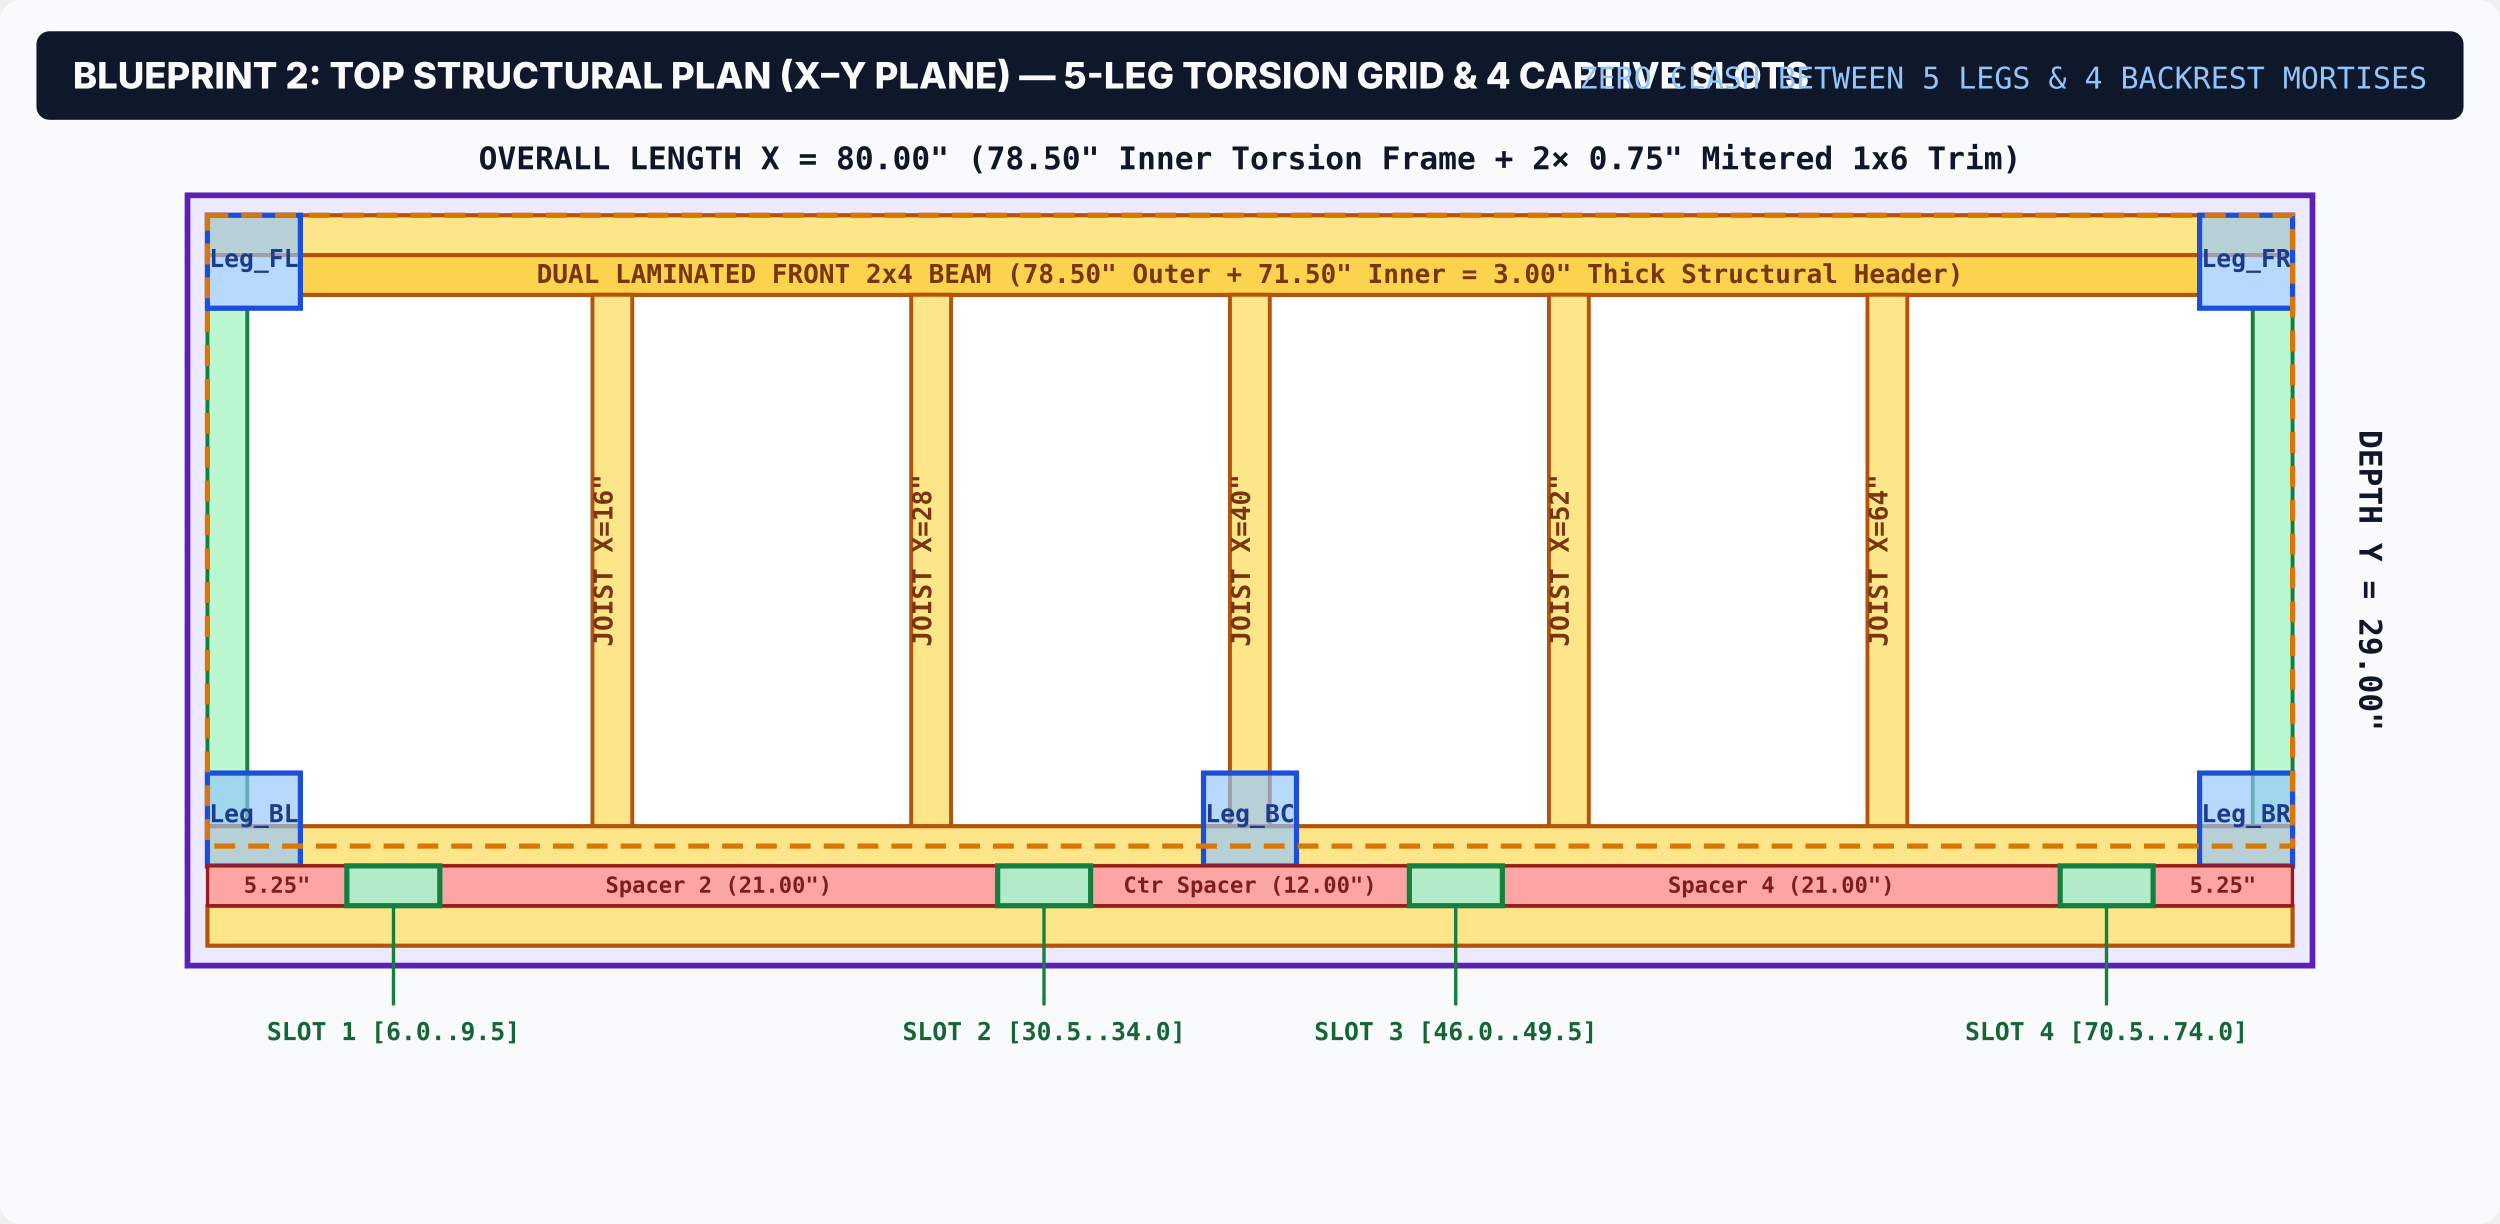
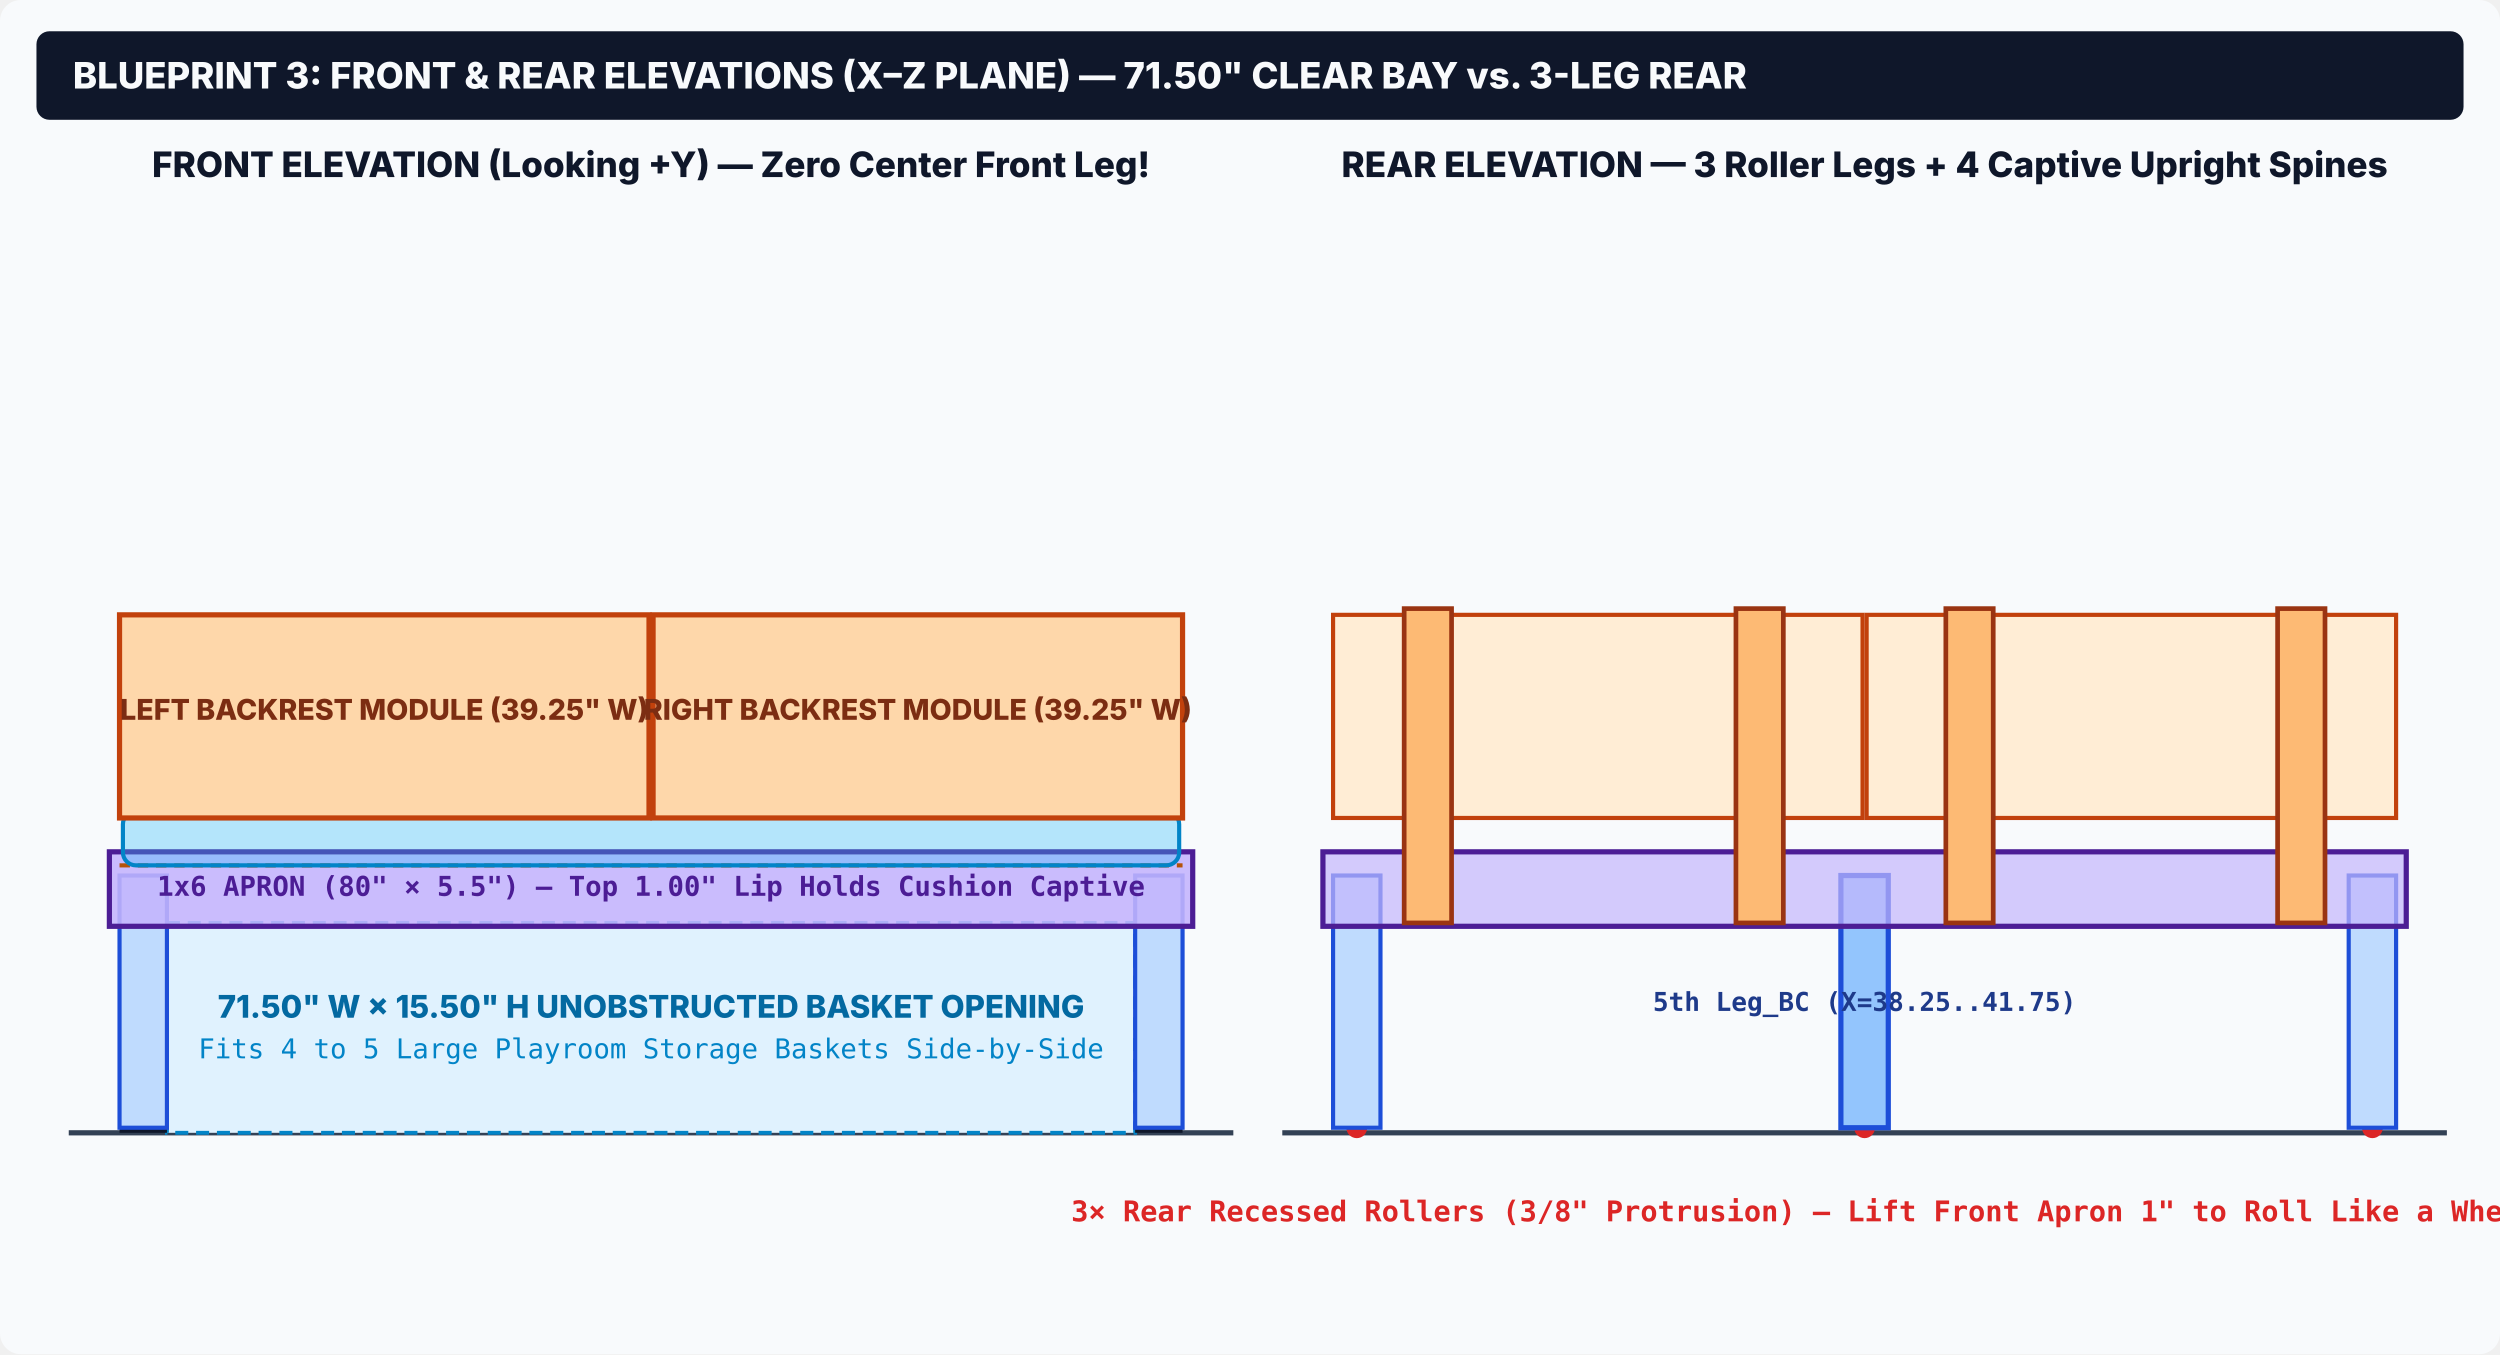
- <svg xmlns="http://www.w3.org/2000/svg" viewBox="0 0 960 470" class="blueprint-svg">
-   <rect width="960" height="470" fill="#f8fafc" rx="8" />
+ <svg xmlns="http://www.w3.org/2000/svg" viewBox="0 0 960 520" class="blueprint-svg">
+   <rect width="960" height="520" fill="#f8fafc" rx="8" />
  <rect x="14" y="12" width="932" height="34" fill="#0f172a" rx="5" />
  <text x="28" y="34" font-family="Inter, sans-serif" font-size="14" font-weight="800" fill="#f8fafc">
-     BLUEPRINT 2: TOP STRUCTURAL PLAN (X–Y PLANE) — 5-LEG TORSION GRID &amp; 4 CAPTIVE SLOTS
+     BLUEPRINT 3: FRONT &amp; REAR ELEVATIONS (X–Z PLANE) — 71.50" CLEAR BAY vs. 3-LEG REAR
  </text>
-   <text x="932" y="34" text-anchor="end" font-family="JetBrains Mono, monospace" font-size="11.5" fill="#93c5fd">
-     ZERO CLASH BETWEEN 5 LEGS &amp; 4 BACKREST MORTISES
+   <text x="250.0" y="68" text-anchor="middle" font-family="Inter, sans-serif" font-size="13.5" font-weight="800" fill="#0f172a">
+     FRONT ELEVATION (Looking +Y) — Zero Center Front Leg!
  </text>
-   <rect x="72.0" y="75.0" width="816.0" height="295.8" fill="#ede9fe" stroke="#5b21b6" stroke-width="2.2" />
-   <rect x="79.65" y="82.65" width="800.7" height="280.5" fill="#ffffff" stroke="#64748b" stroke-width="1" />
-   <rect x="79.65" y="82.65" width="800.7" height="15.3" fill="#fde68a" stroke="#b45309" stroke-width="1.6" />
-   <rect x="115.35" y="97.95" width="729.3" height="15.3" fill="#fcd34d" stroke="#b45309" stroke-width="1.6" />
-   <text x="480.0" y="108.66" text-anchor="middle" font-family="JetBrains Mono, monospace" font-size="10" font-weight="700" fill="#78350f">
-     DUAL LAMINATED FRONT 2x4 BEAM (78.50" Outer + 71.50" Inner = 3.00" Thick Structural Header)
+   <line x1="26.4" y1="435.0" x2="473.6" y2="435.0" stroke="#334155" stroke-width="2" />
+   <rect x="64.1" y="354.4" width="371.8" height="80.6" fill="#e0f2fe" stroke="#0284c7" stroke-width="1.5" stroke-dasharray="5,3" />
+   <text x="250.0" y="390.8" text-anchor="middle" font-family="Inter, sans-serif" font-size="12" font-weight="800" fill="#0369a1">
+     71.50" W × 15.50" H UNOBSTRUCTED BASKET OPENING
  </text>
-   <rect x="79.65" y="118.35" width="15.3" height="198.9" fill="#bbf7d0" stroke="#15803d" stroke-width="1.5" />
-   <rect x="865.05" y="118.35" width="15.3" height="198.9" fill="#bbf7d0" stroke="#15803d" stroke-width="1.5" />
-   <rect x="79.65" y="317.25" width="800.7" height="15.3" fill="#fde68a" stroke="#b45309" stroke-width="1.6" />
-   <rect x="79.65" y="347.85" width="800.7" height="15.3" fill="#fde68a" stroke="#b45309" stroke-width="1.6" />
-   <rect x="227.5" y="113.2" width="15.3" height="204.0" fill="#fde68a" stroke="#b45309" stroke-width="1.5" />
-   <text x="235.2" y="215.2" text-anchor="middle" transform="rotate(-90 235.2 215.2)" font-family="JetBrains Mono, monospace" font-size="10" font-weight="700" fill="#78350f">JOIST X=16"</text>
-   <rect x="349.9" y="113.2" width="15.3" height="204.0" fill="#fde68a" stroke="#b45309" stroke-width="1.5" />
-   <text x="357.6" y="215.2" text-anchor="middle" transform="rotate(-90 357.6 215.2)" font-family="JetBrains Mono, monospace" font-size="10" font-weight="700" fill="#78350f">JOIST X=28"</text>
-   <rect x="472.3" y="113.2" width="15.3" height="204.0" fill="#fde68a" stroke="#b45309" stroke-width="1.5" />
-   <text x="480.0" y="215.2" text-anchor="middle" transform="rotate(-90 480.0 215.2)" font-family="JetBrains Mono, monospace" font-size="10" font-weight="700" fill="#78350f">JOIST X=40"</text>
-   <rect x="594.8" y="113.2" width="15.3" height="204.0" fill="#fde68a" stroke="#b45309" stroke-width="1.5" />
-   <text x="602.4" y="215.2" text-anchor="middle" transform="rotate(-90 602.4 215.2)" font-family="JetBrains Mono, monospace" font-size="10" font-weight="700" fill="#78350f">JOIST X=52"</text>
-   <rect x="717.1" y="113.2" width="15.3" height="204.0" fill="#fde68a" stroke="#b45309" stroke-width="1.5" />
-   <text x="724.8" y="215.2" text-anchor="middle" transform="rotate(-90 724.8 215.2)" font-family="JetBrains Mono, monospace" font-size="10" font-weight="700" fill="#78350f">JOIST X=64"</text>
-   <rect x="79.65" y="82.65" width="35.7" height="35.7" fill="#93c5fd" fill-opacity="0.65" stroke="#1d4ed8" stroke-width="2" />
-   <text x="97.5" y="102.54" text-anchor="middle" font-family="JetBrains Mono, monospace" font-size="9.5" font-weight="800" fill="#1e3a8a">Leg_FL</text>
-   <rect x="844.65" y="82.65" width="35.7" height="35.7" fill="#93c5fd" fill-opacity="0.65" stroke="#1d4ed8" stroke-width="2" />
-   <text x="862.5" y="102.54" text-anchor="middle" font-family="JetBrains Mono, monospace" font-size="9.5" font-weight="800" fill="#1e3a8a">Leg_FR</text>
-   <rect x="79.65" y="296.85" width="35.7" height="35.7" fill="#93c5fd" fill-opacity="0.65" stroke="#1d4ed8" stroke-width="2" />
-   <text x="97.5" y="315.72" text-anchor="middle" font-family="JetBrains Mono, monospace" font-size="9.5" font-weight="800" fill="#1e3a8a">Leg_BL</text>
-   <rect x="462.15" y="296.85" width="35.7" height="35.7" fill="#93c5fd" fill-opacity="0.65" stroke="#1d4ed8" stroke-width="2" />
-   <text x="480.0" y="315.72" text-anchor="middle" font-family="JetBrains Mono, monospace" font-size="9.5" font-weight="800" fill="#1e3a8a">Leg_BC</text>
-   <rect x="844.65" y="296.85" width="35.7" height="35.7" fill="#93c5fd" fill-opacity="0.65" stroke="#1d4ed8" stroke-width="2" />
-   <text x="862.5" y="315.72" text-anchor="middle" font-family="JetBrains Mono, monospace" font-size="9.5" font-weight="800" fill="#1e3a8a">Leg_BR</text>
-   <rect x="79.7" y="332.5" width="53.5" height="15.3" fill="#fca5a5" stroke="#991b1b" stroke-width="1.3" />
-   <text x="106.4" y="342.8" text-anchor="middle" font-family="JetBrains Mono, monospace" font-size="8.5" font-weight="700" fill="#7f1d1d">5.25"</text>
-   <rect x="168.9" y="332.5" width="214.2" height="15.3" fill="#fca5a5" stroke="#991b1b" stroke-width="1.3" />
-   <text x="276.0" y="342.8" text-anchor="middle" font-family="JetBrains Mono, monospace" font-size="8.5" font-weight="700" fill="#7f1d1d">Spacer 2 (21.00")</text>
-   <rect x="418.8" y="332.5" width="122.4" height="15.3" fill="#fca5a5" stroke="#991b1b" stroke-width="1.3" />
-   <text x="480.0" y="342.8" text-anchor="middle" font-family="JetBrains Mono, monospace" font-size="8.5" font-weight="700" fill="#7f1d1d">Ctr Spacer (12.00")</text>
-   <rect x="576.9" y="332.5" width="214.2" height="15.3" fill="#fca5a5" stroke="#991b1b" stroke-width="1.3" />
-   <text x="684.0" y="342.8" text-anchor="middle" font-family="JetBrains Mono, monospace" font-size="8.5" font-weight="700" fill="#7f1d1d">Spacer 4 (21.00")</text>
-   <rect x="826.8" y="332.5" width="53.5" height="15.3" fill="#fca5a5" stroke="#991b1b" stroke-width="1.3" />
-   <text x="853.6" y="342.8" text-anchor="middle" font-family="JetBrains Mono, monospace" font-size="8.5" font-weight="700" fill="#7f1d1d">5.25"</text>
-   <rect x="133.2" y="332.5" width="35.7" height="15.3" fill="#22c55e" fill-opacity="0.35" stroke="#15803d" stroke-width="2" />
-   <line x1="151.1" y1="347.8" x2="151.1" y2="386.1" stroke="#15803d" stroke-width="1.3" />
-   <text x="151.1" y="399.4" text-anchor="middle" font-family="JetBrains Mono, monospace" font-size="9.5" font-weight="800" fill="#166534">SLOT 1 [6.0..9.5]</text>
-   <rect x="383.1" y="332.5" width="35.7" height="15.3" fill="#22c55e" fill-opacity="0.35" stroke="#15803d" stroke-width="2" />
-   <line x1="400.9" y1="347.8" x2="400.9" y2="386.1" stroke="#15803d" stroke-width="1.3" />
-   <text x="400.9" y="399.4" text-anchor="middle" font-family="JetBrains Mono, monospace" font-size="9.5" font-weight="800" fill="#166534">SLOT 2 [30.5..34.0]</text>
-   <rect x="541.2" y="332.5" width="35.7" height="15.3" fill="#22c55e" fill-opacity="0.35" stroke="#15803d" stroke-width="2" />
-   <line x1="559.0" y1="347.8" x2="559.0" y2="386.1" stroke="#15803d" stroke-width="1.3" />
-   <text x="559.0" y="399.4" text-anchor="middle" font-family="JetBrains Mono, monospace" font-size="9.5" font-weight="800" fill="#166534">SLOT 3 [46.0..49.5]</text>
-   <rect x="791.1" y="332.5" width="35.7" height="15.3" fill="#22c55e" fill-opacity="0.35" stroke="#15803d" stroke-width="2" />
-   <line x1="808.9" y1="347.8" x2="808.9" y2="386.1" stroke="#15803d" stroke-width="1.3" />
-   <text x="808.9" y="399.4" text-anchor="middle" font-family="JetBrains Mono, monospace" font-size="9.5" font-weight="800" fill="#166534">SLOT 4 [70.5..74.0]</text>
-   <rect x="79.65" y="82.65" width="800.7" height="242.25" fill="none" stroke="#d97706" stroke-width="2" stroke-dasharray="8,5" />
-   <text x="480.0" y="65.0" text-anchor="middle" font-family="JetBrains Mono, monospace" font-size="12" font-weight="800" fill="#0f172a">
-     OVERALL LENGTH X = 80.00" (78.50" Inner Torsion Frame + 2× 0.75" Mitered 1x6 Trim)
+   <text x="250.0" y="406.4" text-anchor="middle" font-family="JetBrains Mono, monospace" font-size="10.5" fill="#0284c7">
+     Fits 4 to 5 Large Playroom Storage Baskets Side-by-Side
  </text>
-   <text x="906.0" y="222.9" text-anchor="middle" transform="rotate(90 906.0 222.9)" font-family="JetBrains Mono, monospace" font-size="12" font-weight="800" fill="#0f172a">
-     DEPTH Y = 29.00"
+   <rect x="45.9" y="433.05" width="18.2" height="1.95" fill="#0f172a" />
+   <rect x="45.9" y="336.2" width="18.2" height="96.85" fill="#bfdbfe" stroke="#1d4ed8" stroke-width="1.6" />
+   <rect x="435.9" y="433.05" width="18.2" height="1.95" fill="#0f172a" />
+   <rect x="435.9" y="336.2" width="18.2" height="96.85" fill="#bfdbfe" stroke="#1d4ed8" stroke-width="1.6" />
+   <rect x="42.0" y="327.1" width="416.0" height="28.6" fill="#c4b5fd" fill-opacity="0.88" stroke="#4c1d95" stroke-width="2" />
+   <line x1="45.9" y1="332.3" x2="454.1" y2="332.3" stroke="#b45309" stroke-width="1.6" stroke-dasharray="4,3" />
+   <text x="250.0" y="344.0" text-anchor="middle" font-family="JetBrains Mono, monospace" font-size="10.5" font-weight="700" fill="#4c1d95">
+     1x6 APRON (80" × 5.5") — Top 1.00" Lip Holds Cushion Captive
+   </text>
+   <rect x="47.2" y="311.5" width="405.6" height="20.8" rx="5" fill="#38bdf8" fill-opacity="0.35" stroke="#0284c7" stroke-width="1.6" />
+   <rect x="45.9" y="236.1" width="203.32" height="78.0" fill="#fed7aa" stroke="#c2410c" stroke-width="2" />
+   <text x="147.56" y="276.4" text-anchor="middle" font-family="Inter, sans-serif" font-size="11" font-weight="800" fill="#7c2d12">
+     LEFT BACKREST MODULE (39.25" W)
+   </text>
+   <rect x="250.78" y="236.1" width="203.32" height="78.0" fill="#fed7aa" stroke="#c2410c" stroke-width="2" />
+   <text x="352.44" y="276.4" text-anchor="middle" font-family="Inter, sans-serif" font-size="11" font-weight="800" fill="#7c2d12">
+     RIGHT BACKREST MODULE (39.25" W)
+   </text>
+   <text x="716.0" y="68" text-anchor="middle" font-family="Inter, sans-serif" font-size="13.5" font-weight="800" fill="#0f172a">
+     REAR ELEVATION — 3 Roller Legs + 4 Captive Upright Spines
+   </text>
+   <line x1="492.4" y1="435.0" x2="939.6" y2="435.0" stroke="#334155" stroke-width="2" />
+   <circle cx="521.0" cy="433.05" r="4" fill="#dc2626" />
+   <rect x="511.9" y="336.2" width="18.2" height="96.85" fill="#bfdbfe" stroke="#1d4ed8" stroke-width="1.6" />
+   <circle cx="716.0" cy="433.05" r="4" fill="#dc2626" />
+   <rect x="706.9" y="336.2" width="18.2" height="96.85" fill="#93c5fd" stroke="#1d4ed8" stroke-width="2" />
+   <text x="716.0" y="388.2" text-anchor="middle" font-family="JetBrains Mono, monospace" font-size="10" font-weight="800" fill="#1e3a8a">5th Leg_BC (X=38.25..41.75)</text>
+   <circle cx="911.0" cy="433.05" r="4" fill="#dc2626" />
+   <rect x="901.9" y="336.2" width="18.2" height="96.85" fill="#bfdbfe" stroke="#1d4ed8" stroke-width="1.6" />
+   <rect x="508.0" y="327.1" width="416.0" height="28.6" fill="#c4b5fd" fill-opacity="0.7" stroke="#4c1d95" stroke-width="2" />
+   <rect x="511.9" y="236.1" width="203.32" height="78.0" fill="#ffedd5" stroke="#c2410c" stroke-width="1.6" />
+   <rect x="716.78" y="236.1" width="203.32" height="78.0" fill="#ffedd5" stroke="#c2410c" stroke-width="1.6" />
+   <rect x="539.2" y="233.708" width="18.2" height="120.692" fill="#fdba74" stroke="#9a3412" stroke-width="1.8" />
+   <rect x="666.6" y="233.708" width="18.2" height="120.692" fill="#fdba74" stroke="#9a3412" stroke-width="1.8" />
+   <rect x="747.2" y="233.708" width="18.2" height="120.692" fill="#fdba74" stroke="#9a3412" stroke-width="1.8" />
+   <rect x="874.6" y="233.708" width="18.2" height="120.692" fill="#fdba74" stroke="#9a3412" stroke-width="1.8" />
+   <text x="716.0" y="469.0" text-anchor="middle" font-family="JetBrains Mono, monospace" font-size="11" font-weight="700" fill="#dc2626">
+     3× Rear Recessed Rollers (3/8" Protrusion) — Lift Front Apron 1" to Roll Like a Wheelbarrow!
  </text>
</svg>
